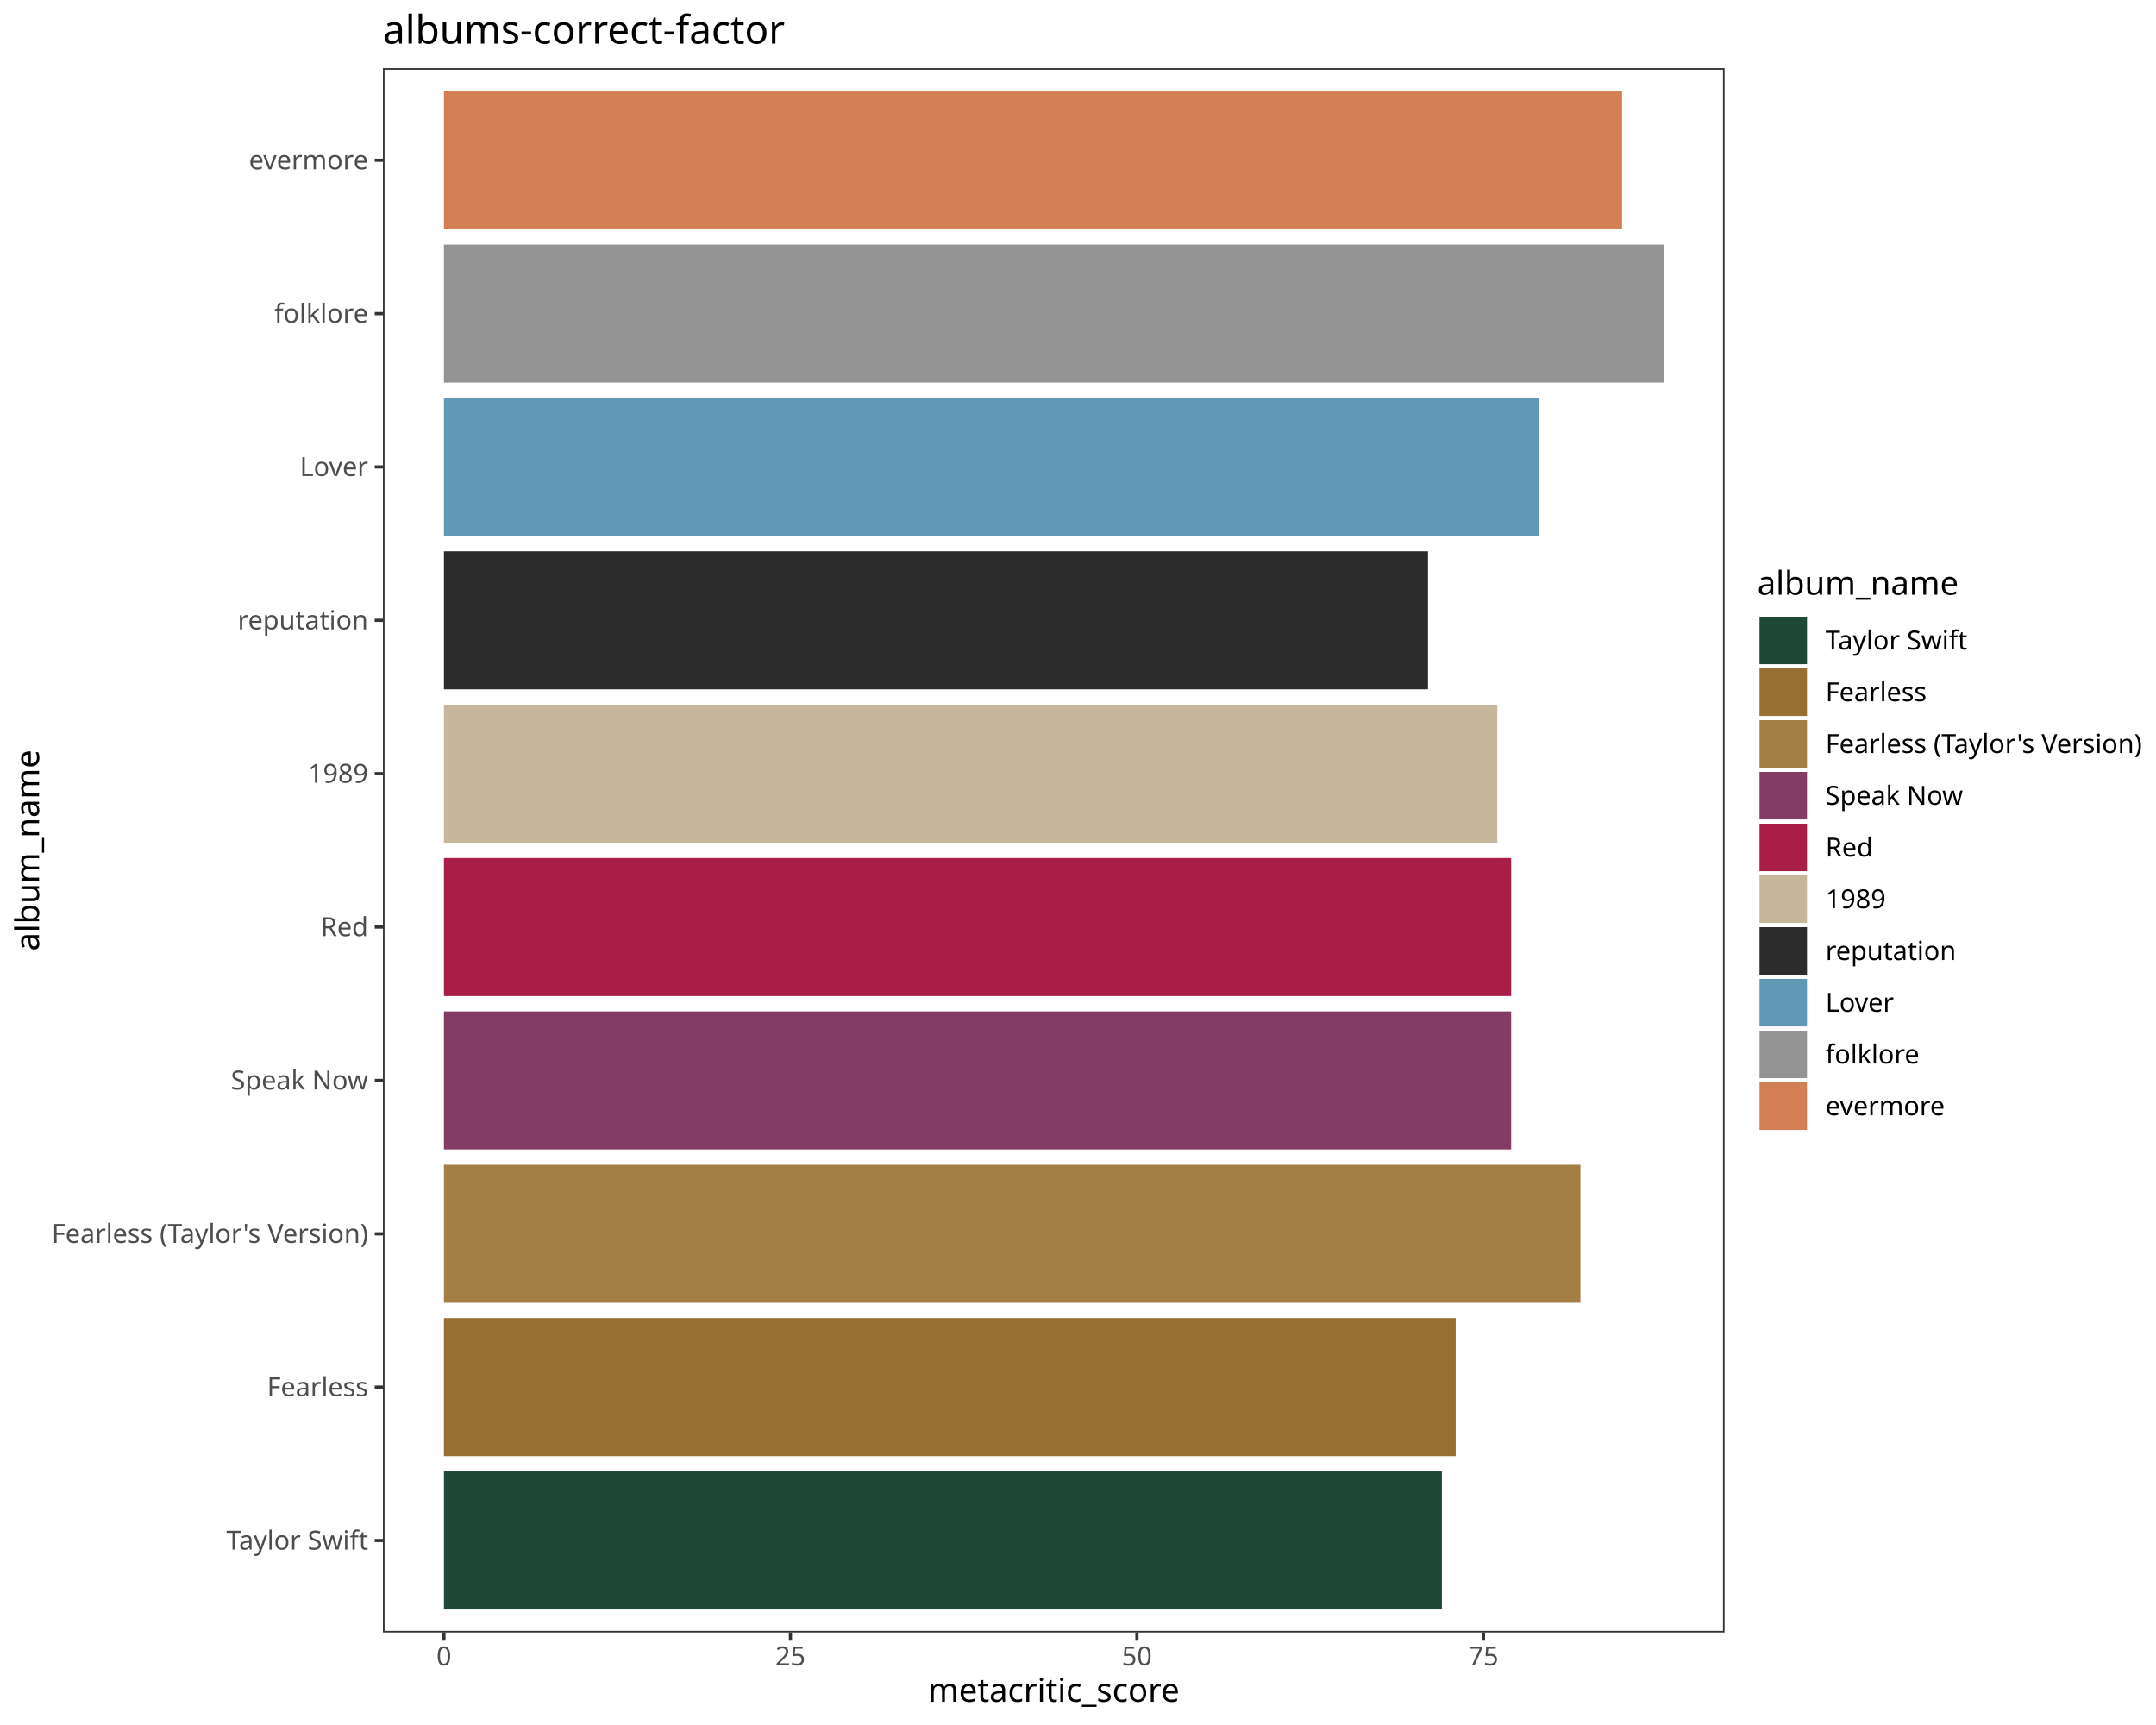
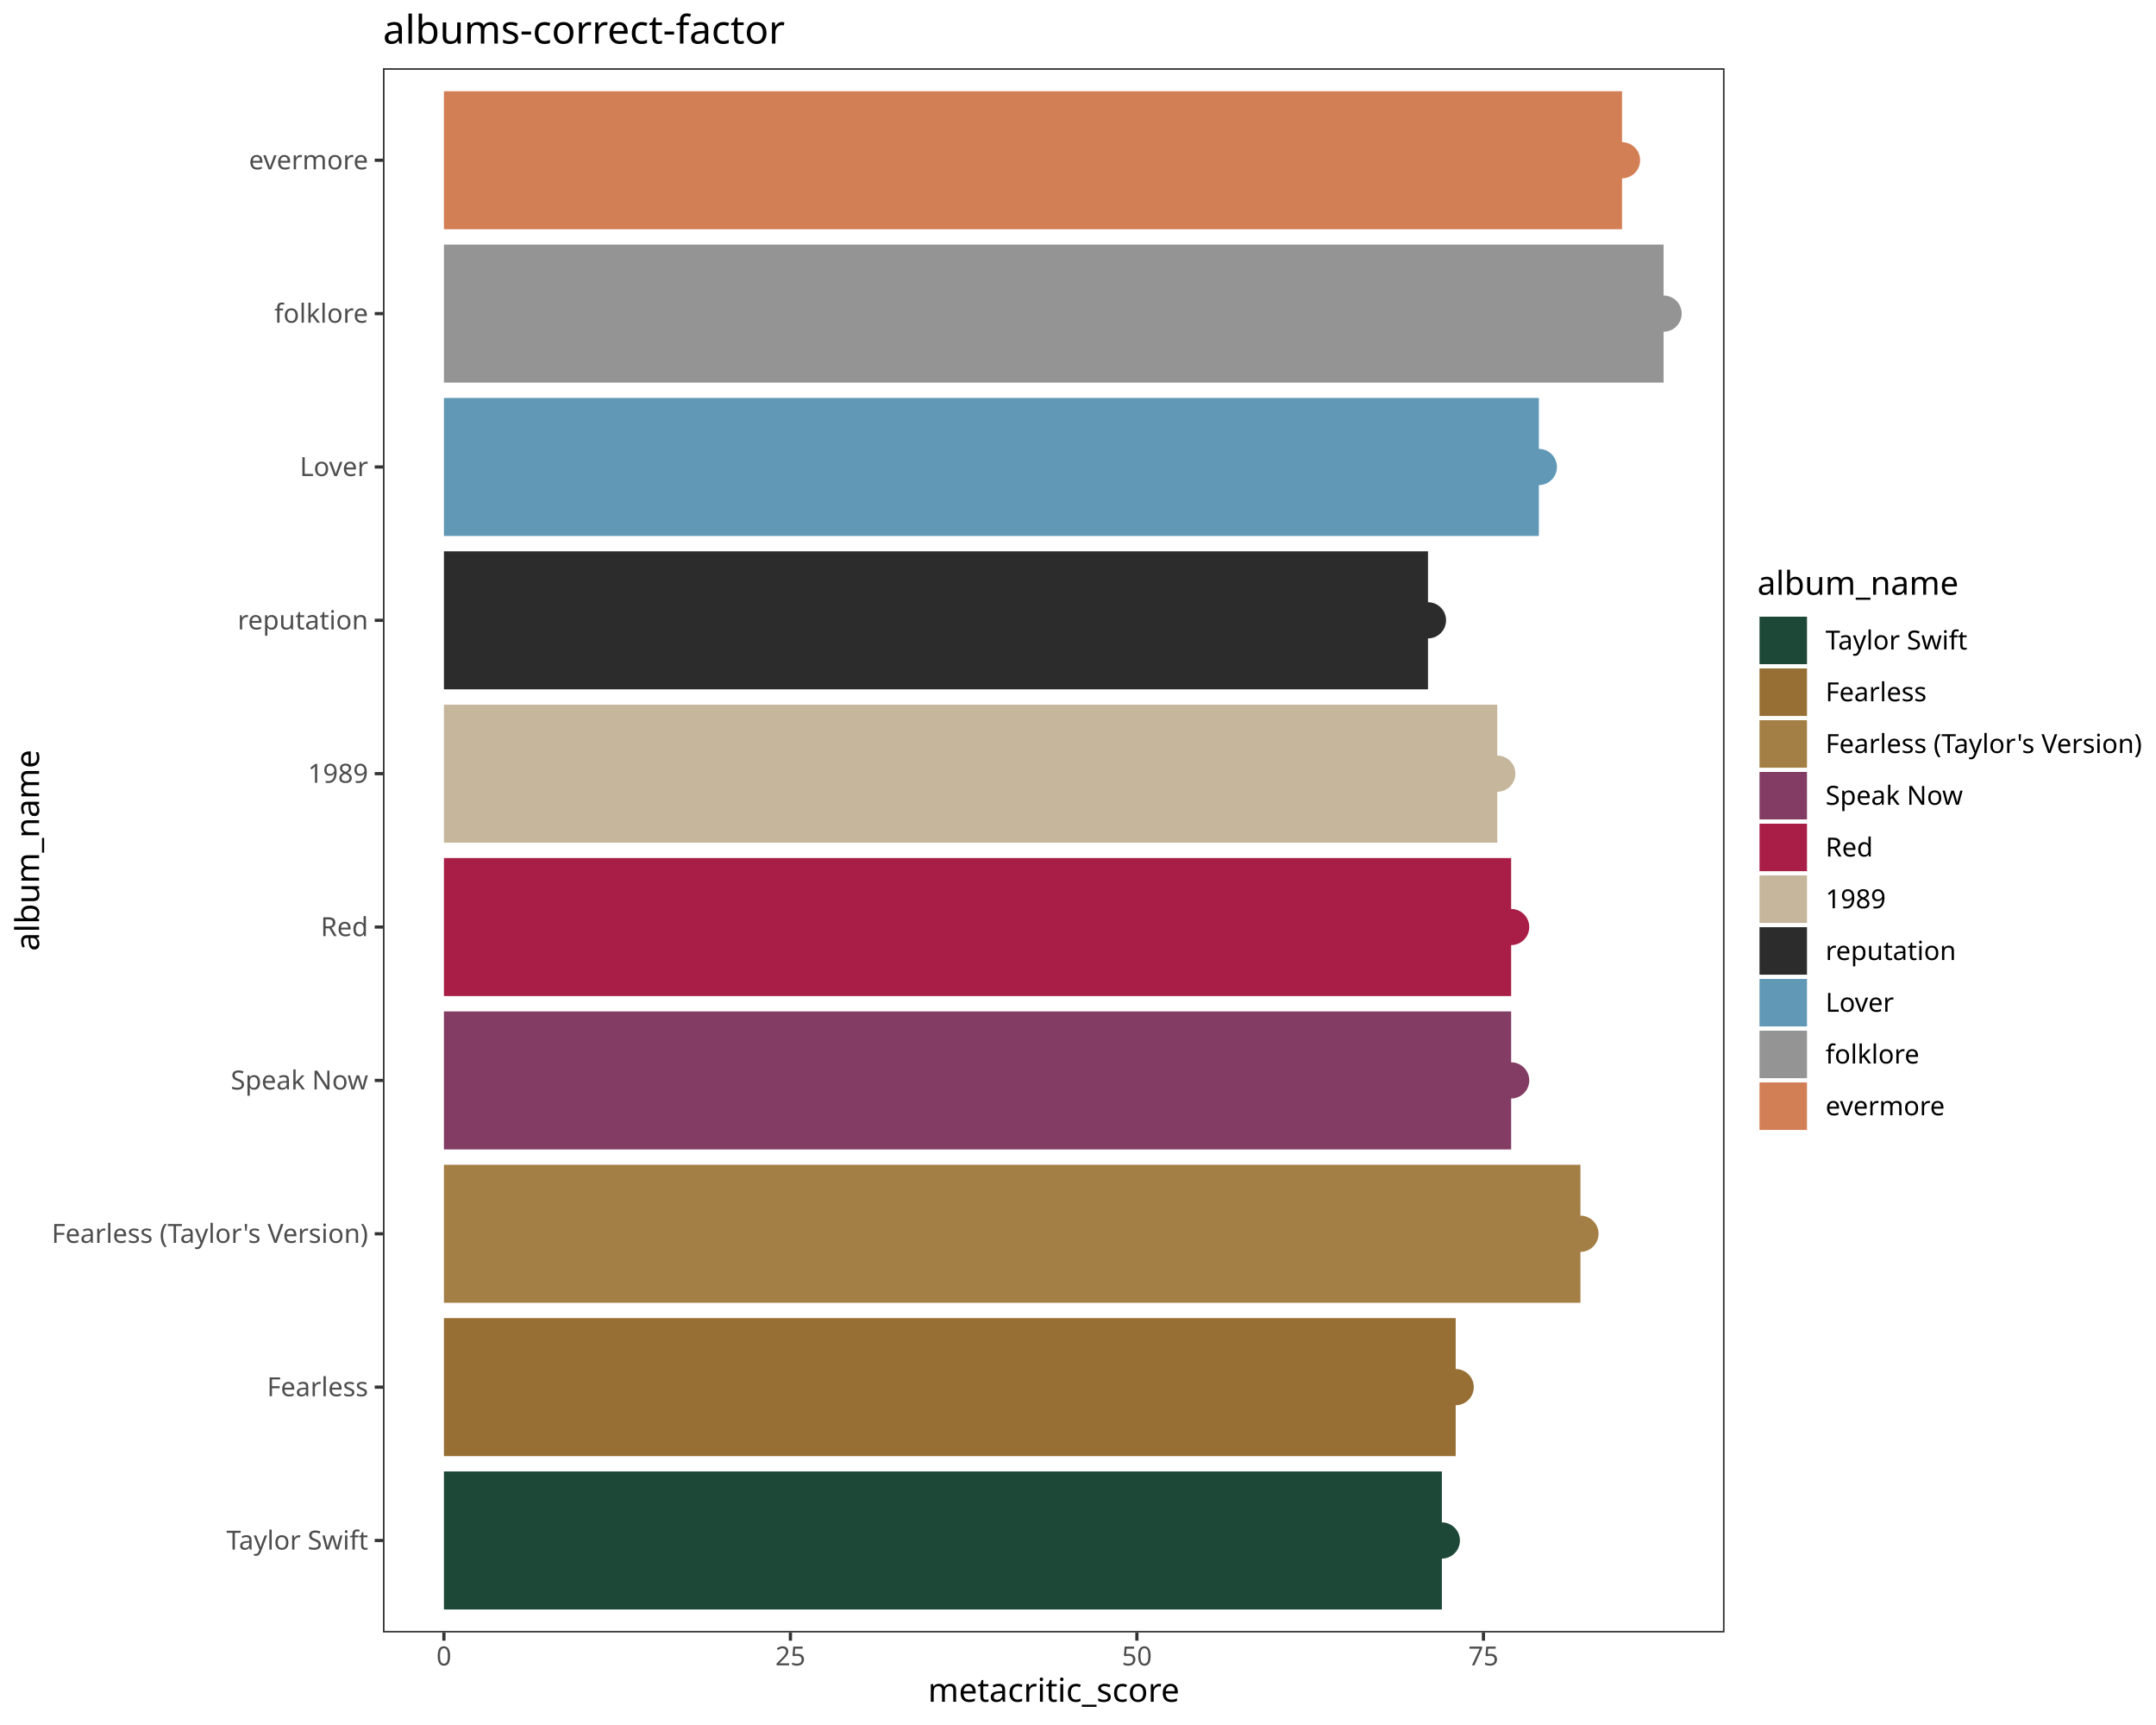
<svg xmlns="http://www.w3.org/2000/svg" class="svglite" data-engine-version="2.0" width="720.00pt" height="576.00pt" viewBox="0 0 720.00 576.00">
  <defs>
    <style type="text/css">
    .svglite line, .svglite polyline, .svglite polygon, .svglite path, .svglite rect, .svglite circle {
      fill: none;
      stroke: #000000;
      stroke-linecap: round;
      stroke-linejoin: round;
      stroke-miterlimit: 10.00;
    }
  </style>
  </defs>
  <rect width="100%" height="100%" style="stroke: none; fill: #FFFFFF;" />
  <defs>
    <clipPath id="cpMC4wMHw3MjAuMDB8MC4wMHw1NzYuMDA=">
      <rect x="0.00" y="0.00" width="720.00" height="576.00" />
    </clipPath>
  </defs>
  <g clip-path="url(#cpMC4wMHw3MjAuMDB8MC4wMHw1NzYuMDA=)">
    <rect x="0.00" y="0.00" width="720.00" height="576.00" style="stroke-width: 1.07; stroke: #FFFFFF; fill: #FFFFFF;" />
  </g>
  <defs>
    <clipPath id="cpMTI3Ljg4fDU3NS45M3wyMi43OHw1NDUuMTE=">
      <rect x="127.88" y="22.78" width="448.04" height="522.33" />
    </clipPath>
  </defs>
  <g clip-path="url(#cpMTI3Ljg4fDU3NS45M3wyMi43OHw1NDUuMTE=)">
    <rect x="127.88" y="22.78" width="448.04" height="522.33" style="stroke-width: 1.07; stroke: none; fill: #FFFFFF;" />
    <rect x="148.25" y="491.34" width="333.26" height="46.09" style="stroke-width: 1.07; stroke: none; stroke-linecap: square; stroke-linejoin: miter; fill: #1D4737;" />
    <rect x="148.25" y="440.13" width="337.88" height="46.09" style="stroke-width: 1.07; stroke: none; stroke-linecap: square; stroke-linejoin: miter; fill: #976F34;" />
    <rect x="148.25" y="337.72" width="356.40" height="46.09" style="stroke-width: 1.07; stroke: none; stroke-linecap: square; stroke-linejoin: miter; fill: #833C63;" />
    <rect x="148.25" y="286.51" width="356.40" height="46.09" style="stroke-width: 1.07; stroke: none; stroke-linecap: square; stroke-linejoin: miter; fill: #A91E47;" />
    <rect x="148.25" y="235.30" width="351.77" height="46.09" style="stroke-width: 1.07; stroke: none; stroke-linecap: square; stroke-linejoin: miter; fill: #C6B69C;" />
    <rect x="148.25" y="184.09" width="328.63" height="46.09" style="stroke-width: 1.07; stroke: none; stroke-linecap: square; stroke-linejoin: miter; fill: #2C2C2C;" />
    <rect x="148.25" y="132.88" width="365.66" height="46.09" style="stroke-width: 1.07; stroke: none; stroke-linecap: square; stroke-linejoin: miter; fill: #6098B6;" />
    <rect x="148.25" y="81.67" width="407.31" height="46.09" style="stroke-width: 1.07; stroke: none; stroke-linecap: square; stroke-linejoin: miter; fill: #949494;" />
    <rect x="148.25" y="30.46" width="393.43" height="46.09" style="stroke-width: 1.07; stroke: none; stroke-linecap: square; stroke-linejoin: miter; fill: #D37F55;" />
    <rect x="148.25" y="388.93" width="379.54" height="46.09" style="stroke-width: 1.07; stroke: none; stroke-linecap: square; stroke-linejoin: miter; fill: #A47F45;" />
+     <circle cx="481.50" cy="514.39" r="5.69" style="stroke-width: 0.71; stroke: #1D4737; fill: #1D4737;" />
+     <circle cx="486.13" cy="463.18" r="5.69" style="stroke-width: 0.71; stroke: #976F34; fill: #976F34;" />
+     <circle cx="504.65" cy="360.76" r="5.69" style="stroke-width: 0.71; stroke: #833C63; fill: #833C63;" />
+     <circle cx="504.65" cy="309.55" r="5.69" style="stroke-width: 0.71; stroke: #A91E47; fill: #A91E47;" />
+     <circle cx="500.02" cy="258.34" r="5.69" style="stroke-width: 0.71; stroke: #C6B69C; fill: #C6B69C;" />
+     <circle cx="476.87" cy="207.13" r="5.69" style="stroke-width: 0.71; stroke: #2C2C2C; fill: #2C2C2C;" />
+     <circle cx="513.90" cy="155.93" r="5.69" style="stroke-width: 0.71; stroke: #6098B6; fill: #6098B6;" />
+     <circle cx="555.56" cy="104.72" r="5.69" style="stroke-width: 0.71; stroke: #949494; fill: #949494;" />
+     <circle cx="541.67" cy="53.51" r="5.69" style="stroke-width: 0.71; stroke: #D37F55; fill: #D37F55;" />
+     <circle cx="527.79" cy="411.97" r="5.69" style="stroke-width: 0.71; stroke: #A47F45; fill: #A47F45;" />
    <rect x="127.88" y="22.78" width="448.04" height="522.33" style="stroke-width: 1.07; stroke: #333333;" />
  </g>
  <g clip-path="url(#cpMC4wMHw3MjAuMDB8MC4wMHw1NzYuMDA=)">
    <text x="122.95" y="517.42" text-anchor="end" style="font-size: 8.80px; fill: #4D4D4D; font-family: sans;" textLength="45.97px" lengthAdjust="spacingAndGlyphs">Taylor Swift</text>
    <text x="122.95" y="466.21" text-anchor="end" style="font-size: 8.80px; fill: #4D4D4D; font-family: sans;" textLength="33.75px" lengthAdjust="spacingAndGlyphs">Fearless</text>
    <text x="122.95" y="415.00" text-anchor="end" style="font-size: 8.80px; fill: #4D4D4D; font-family: sans;" textLength="104.88px" lengthAdjust="spacingAndGlyphs">Fearless (Taylor's Version)</text>
    <text x="122.95" y="363.79" text-anchor="end" style="font-size: 8.80px; fill: #4D4D4D; font-family: sans;" textLength="45.01px" lengthAdjust="spacingAndGlyphs">Speak Now</text>
    <text x="122.95" y="312.58" text-anchor="end" style="font-size: 8.80px; fill: #4D4D4D; font-family: sans;" textLength="16.15px" lengthAdjust="spacingAndGlyphs">Red</text>
    <text x="122.95" y="261.37" text-anchor="end" style="font-size: 8.80px; fill: #4D4D4D; font-family: sans;" textLength="19.58px" lengthAdjust="spacingAndGlyphs">1989</text>
    <text x="122.95" y="210.16" text-anchor="end" style="font-size: 8.80px; fill: #4D4D4D; font-family: sans;" textLength="39.14px" lengthAdjust="spacingAndGlyphs">reputation</text>
    <text x="122.95" y="158.95" text-anchor="end" style="font-size: 8.80px; fill: #4D4D4D; font-family: sans;" textLength="22.02px" lengthAdjust="spacingAndGlyphs">Lover</text>
    <text x="122.95" y="107.75" text-anchor="end" style="font-size: 8.80px; fill: #4D4D4D; font-family: sans;" textLength="28.37px" lengthAdjust="spacingAndGlyphs">folklore</text>
    <text x="122.95" y="56.54" text-anchor="end" style="font-size: 8.80px; fill: #4D4D4D; font-family: sans;" textLength="37.18px" lengthAdjust="spacingAndGlyphs">evermore</text>
    <polyline points="125.14,514.39 127.88,514.39 " style="stroke-width: 1.07; stroke: #333333; stroke-linecap: butt;" />
    <polyline points="125.14,463.18 127.88,463.18 " style="stroke-width: 1.07; stroke: #333333; stroke-linecap: butt;" />
    <polyline points="125.14,411.97 127.88,411.97 " style="stroke-width: 1.07; stroke: #333333; stroke-linecap: butt;" />
    <polyline points="125.14,360.76 127.88,360.76 " style="stroke-width: 1.07; stroke: #333333; stroke-linecap: butt;" />
    <polyline points="125.14,309.55 127.88,309.55 " style="stroke-width: 1.07; stroke: #333333; stroke-linecap: butt;" />
    <polyline points="125.14,258.34 127.88,258.34 " style="stroke-width: 1.07; stroke: #333333; stroke-linecap: butt;" />
    <polyline points="125.14,207.13 127.88,207.13 " style="stroke-width: 1.07; stroke: #333333; stroke-linecap: butt;" />
    <polyline points="125.14,155.93 127.88,155.93 " style="stroke-width: 1.07; stroke: #333333; stroke-linecap: butt;" />
    <polyline points="125.14,104.72 127.88,104.72 " style="stroke-width: 1.07; stroke: #333333; stroke-linecap: butt;" />
    <polyline points="125.14,53.51 127.88,53.51 " style="stroke-width: 1.07; stroke: #333333; stroke-linecap: butt;" />
    <polyline points="148.25,547.85 148.25,545.11 " style="stroke-width: 1.07; stroke: #333333; stroke-linecap: butt;" />
    <polyline points="263.96,547.85 263.96,545.11 " style="stroke-width: 1.07; stroke: #333333; stroke-linecap: butt;" />
    <polyline points="379.67,547.85 379.67,545.11 " style="stroke-width: 1.07; stroke: #333333; stroke-linecap: butt;" />
    <polyline points="495.39,547.85 495.39,545.11 " style="stroke-width: 1.07; stroke: #333333; stroke-linecap: butt;" />
    <text x="148.25" y="556.10" text-anchor="middle" style="font-size: 8.80px; fill: #4D4D4D; font-family: sans;" textLength="4.89px" lengthAdjust="spacingAndGlyphs">0</text>
    <text x="263.96" y="556.10" text-anchor="middle" style="font-size: 8.80px; fill: #4D4D4D; font-family: sans;" textLength="9.79px" lengthAdjust="spacingAndGlyphs">25</text>
    <text x="379.67" y="556.10" text-anchor="middle" style="font-size: 8.80px; fill: #4D4D4D; font-family: sans;" textLength="9.79px" lengthAdjust="spacingAndGlyphs">50</text>
    <text x="495.39" y="556.10" text-anchor="middle" style="font-size: 8.80px; fill: #4D4D4D; font-family: sans;" textLength="9.79px" lengthAdjust="spacingAndGlyphs">75</text>
    <text x="351.90" y="568.24" text-anchor="middle" style="font-size: 11.00px; font-family: sans;" textLength="80.10px" lengthAdjust="spacingAndGlyphs">metacritic_score</text>
    <text transform="translate(13.05,283.95) rotate(-90)" text-anchor="middle" style="font-size: 11.00px; font-family: sans;" textLength="63.60px" lengthAdjust="spacingAndGlyphs">album_name</text>
    <rect x="586.88" y="189.88" width="127.64" height="188.13" style="stroke-width: 1.07; stroke: none; fill: #FFFFFF;" />
    <text x="586.88" y="198.59" style="font-size: 11.00px; font-family: sans;" textLength="63.60px" lengthAdjust="spacingAndGlyphs">album_name</text>
    <rect x="586.88" y="205.21" width="17.28" height="17.28" style="stroke-width: 1.07; stroke: none; fill: #FFFFFF;" />
    <rect x="587.59" y="205.92" width="15.86" height="15.86" style="stroke-width: 1.07; stroke: none; stroke-linecap: square; stroke-linejoin: miter; fill: #1D4737;" />
+     <circle cx="595.52" cy="213.85" r="5.69" style="stroke-width: 0.71; stroke: #1D4737; fill: #1D4737;" />
    <rect x="586.88" y="222.49" width="17.28" height="17.28" style="stroke-width: 1.07; stroke: none; fill: #FFFFFF;" />
    <rect x="587.59" y="223.20" width="15.86" height="15.86" style="stroke-width: 1.07; stroke: none; stroke-linecap: square; stroke-linejoin: miter; fill: #976F34;" />
+     <circle cx="595.52" cy="231.13" r="5.69" style="stroke-width: 0.71; stroke: #976F34; fill: #976F34;" />
    <rect x="586.88" y="239.77" width="17.28" height="17.28" style="stroke-width: 1.07; stroke: none; fill: #FFFFFF;" />
    <rect x="587.59" y="240.48" width="15.86" height="15.86" style="stroke-width: 1.07; stroke: none; stroke-linecap: square; stroke-linejoin: miter; fill: #A47F45;" />
+     <circle cx="595.52" cy="248.41" r="5.69" style="stroke-width: 0.71; stroke: #A47F45; fill: #A47F45;" />
    <rect x="586.88" y="257.05" width="17.28" height="17.28" style="stroke-width: 1.07; stroke: none; fill: #FFFFFF;" />
    <rect x="587.59" y="257.76" width="15.86" height="15.86" style="stroke-width: 1.07; stroke: none; stroke-linecap: square; stroke-linejoin: miter; fill: #833C63;" />
+     <circle cx="595.52" cy="265.69" r="5.69" style="stroke-width: 0.71; stroke: #833C63; fill: #833C63;" />
    <rect x="586.88" y="274.33" width="17.28" height="17.28" style="stroke-width: 1.07; stroke: none; fill: #FFFFFF;" />
    <rect x="587.59" y="275.04" width="15.86" height="15.86" style="stroke-width: 1.07; stroke: none; stroke-linecap: square; stroke-linejoin: miter; fill: #A91E47;" />
+     <circle cx="595.52" cy="282.97" r="5.69" style="stroke-width: 0.71; stroke: #A91E47; fill: #A91E47;" />
    <rect x="586.88" y="291.61" width="17.28" height="17.28" style="stroke-width: 1.07; stroke: none; fill: #FFFFFF;" />
    <rect x="587.59" y="292.32" width="15.86" height="15.86" style="stroke-width: 1.07; stroke: none; stroke-linecap: square; stroke-linejoin: miter; fill: #C6B69C;" />
+     <circle cx="595.52" cy="300.25" r="5.69" style="stroke-width: 0.71; stroke: #C6B69C; fill: #C6B69C;" />
    <rect x="586.88" y="308.89" width="17.28" height="17.28" style="stroke-width: 1.07; stroke: none; fill: #FFFFFF;" />
    <rect x="587.59" y="309.60" width="15.86" height="15.86" style="stroke-width: 1.07; stroke: none; stroke-linecap: square; stroke-linejoin: miter; fill: #2C2C2C;" />
+     <circle cx="595.52" cy="317.53" r="5.69" style="stroke-width: 0.71; stroke: #2C2C2C; fill: #2C2C2C;" />
    <rect x="586.88" y="326.17" width="17.28" height="17.28" style="stroke-width: 1.07; stroke: none; fill: #FFFFFF;" />
    <rect x="587.59" y="326.88" width="15.86" height="15.86" style="stroke-width: 1.07; stroke: none; stroke-linecap: square; stroke-linejoin: miter; fill: #6098B6;" />
+     <circle cx="595.52" cy="334.81" r="5.69" style="stroke-width: 0.71; stroke: #6098B6; fill: #6098B6;" />
    <rect x="586.88" y="343.45" width="17.28" height="17.28" style="stroke-width: 1.07; stroke: none; fill: #FFFFFF;" />
    <rect x="587.59" y="344.16" width="15.86" height="15.86" style="stroke-width: 1.07; stroke: none; stroke-linecap: square; stroke-linejoin: miter; fill: #949494;" />
+     <circle cx="595.52" cy="352.09" r="5.69" style="stroke-width: 0.71; stroke: #949494; fill: #949494;" />
    <rect x="586.88" y="360.73" width="17.28" height="17.28" style="stroke-width: 1.07; stroke: none; fill: #FFFFFF;" />
    <rect x="587.59" y="361.44" width="15.86" height="15.86" style="stroke-width: 1.07; stroke: none; stroke-linecap: square; stroke-linejoin: miter; fill: #D37F55;" />
+     <circle cx="595.52" cy="369.37" r="5.69" style="stroke-width: 0.71; stroke: #D37F55; fill: #D37F55;" />
    <text x="609.64" y="216.88" style="font-size: 8.80px; font-family: sans;" textLength="45.97px" lengthAdjust="spacingAndGlyphs">Taylor Swift</text>
    <text x="609.64" y="234.16" style="font-size: 8.80px; font-family: sans;" textLength="33.75px" lengthAdjust="spacingAndGlyphs">Fearless</text>
    <text x="609.64" y="251.44" style="font-size: 8.80px; font-family: sans;" textLength="104.88px" lengthAdjust="spacingAndGlyphs">Fearless (Taylor's Version)</text>
    <text x="609.64" y="268.72" style="font-size: 8.80px; font-family: sans;" textLength="45.01px" lengthAdjust="spacingAndGlyphs">Speak Now</text>
    <text x="609.64" y="286.00" style="font-size: 8.80px; font-family: sans;" textLength="16.15px" lengthAdjust="spacingAndGlyphs">Red</text>
    <text x="609.64" y="303.28" style="font-size: 8.80px; font-family: sans;" textLength="19.58px" lengthAdjust="spacingAndGlyphs">1989</text>
    <text x="609.64" y="320.56" style="font-size: 8.80px; font-family: sans;" textLength="39.14px" lengthAdjust="spacingAndGlyphs">reputation</text>
    <text x="609.64" y="337.84" style="font-size: 8.80px; font-family: sans;" textLength="22.02px" lengthAdjust="spacingAndGlyphs">Lover</text>
    <text x="609.64" y="355.12" style="font-size: 8.80px; font-family: sans;" textLength="28.37px" lengthAdjust="spacingAndGlyphs">folklore</text>
    <text x="609.64" y="372.40" style="font-size: 8.80px; font-family: sans;" textLength="37.18px" lengthAdjust="spacingAndGlyphs">evermore</text>
    <text x="127.88" y="14.56" style="font-size: 13.20px; font-family: sans;" textLength="124.72px" lengthAdjust="spacingAndGlyphs">albums-correct-factor</text>
  </g>
</svg>
